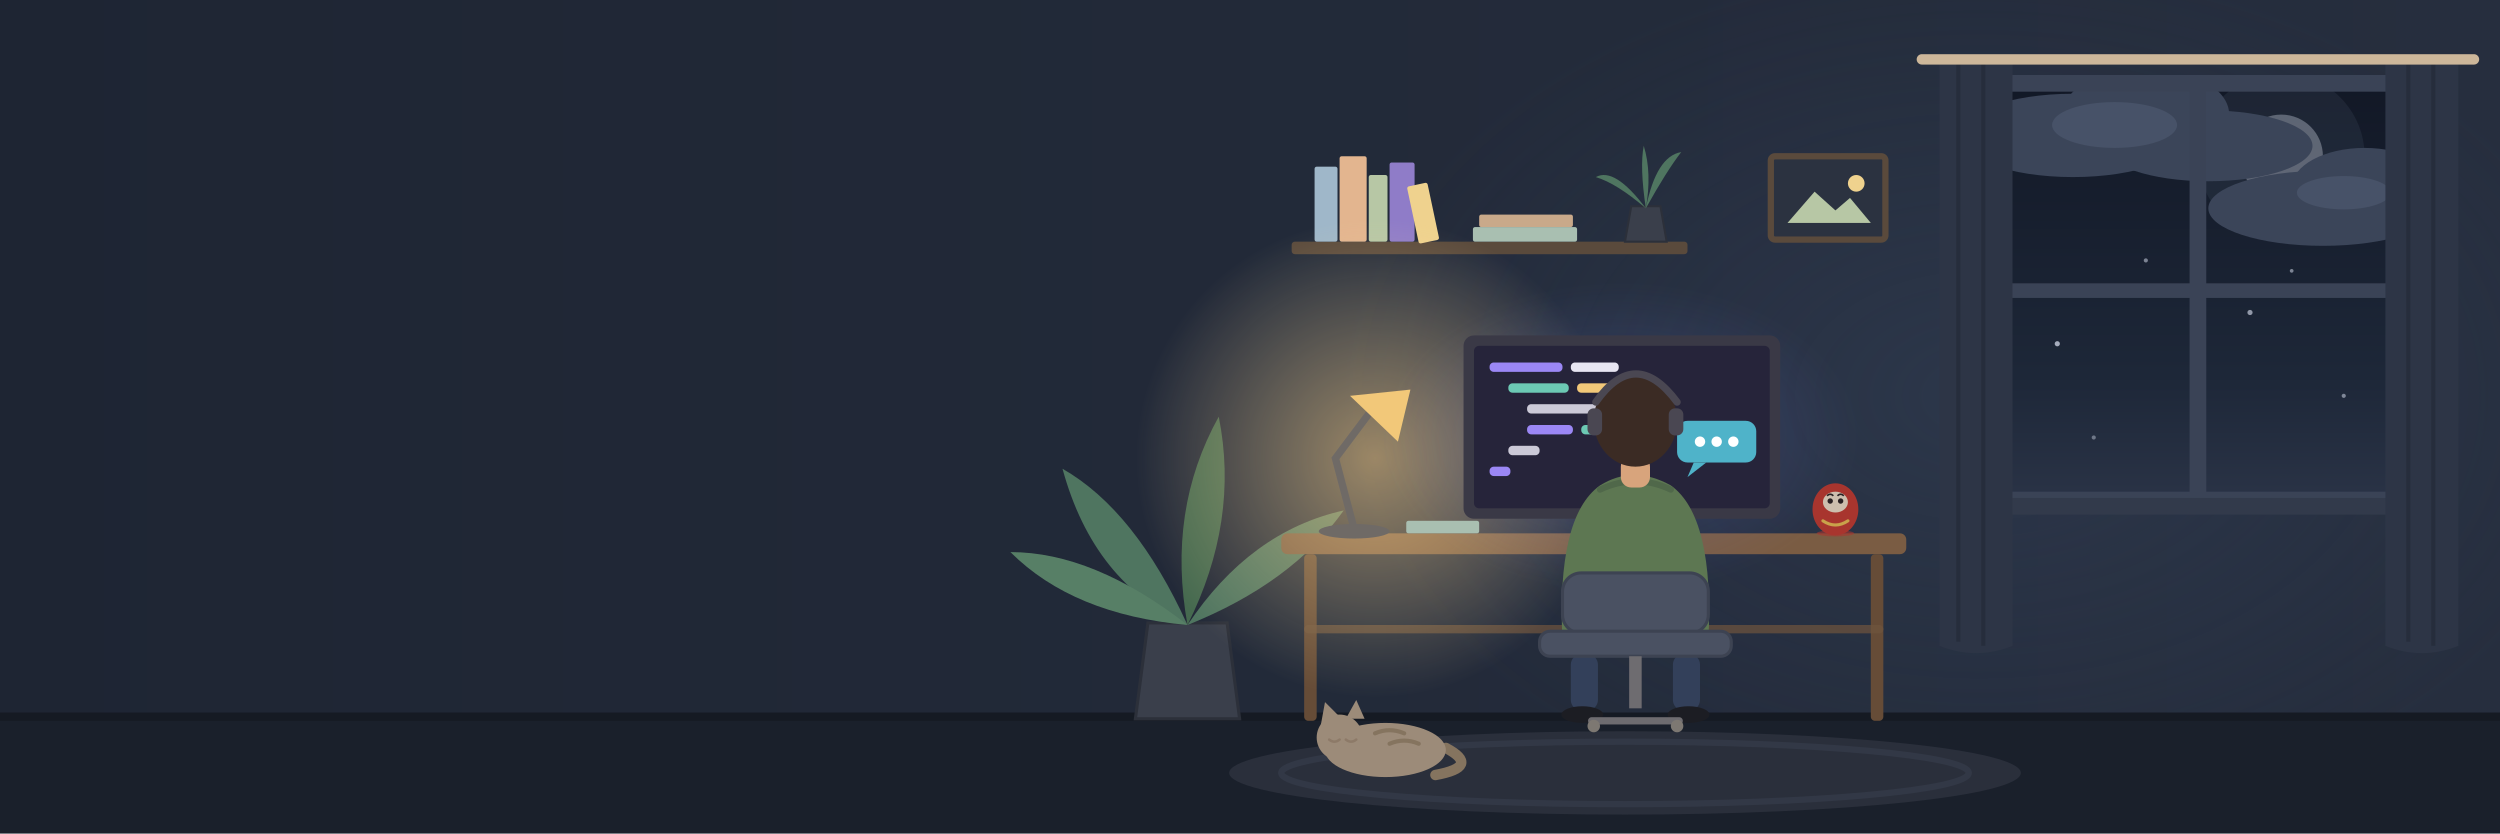
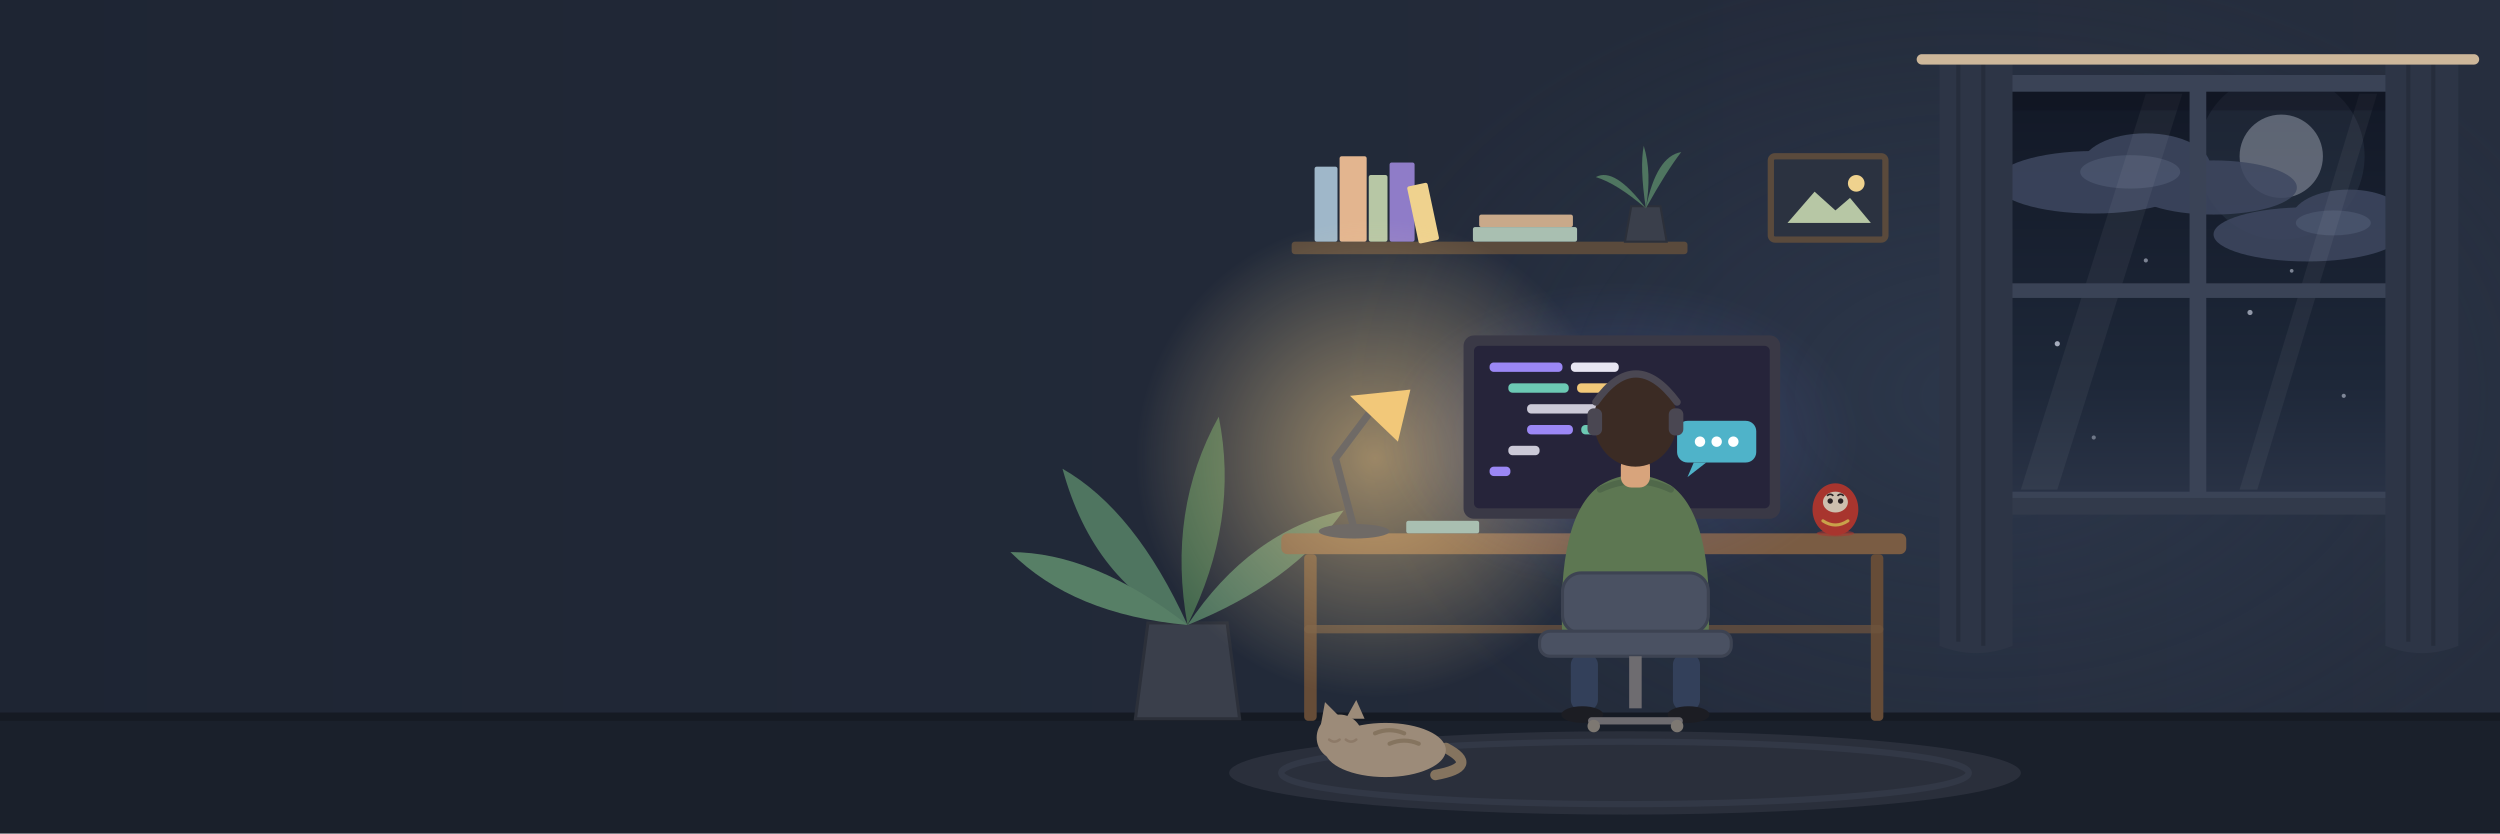
<svg xmlns="http://www.w3.org/2000/svg" width="2400" height="800" viewBox="0 0 2400 800">
  <defs>
    <linearGradient id="wall" x1="0" x2="1" y1="0" y2="0">
      <stop offset="0" stop-color="#1e2533" />
      <stop offset="1" stop-color="#262e3e" />
    </linearGradient>
    <linearGradient id="sky" x1="0" x2="0" y1="0" y2="1">
      <stop offset="0" stop-color="#121826" />
      <stop offset=".7" stop-color="#1d2738" />
      <stop offset="1" stop-color="#2a3346" />
    </linearGradient>
    <radialGradient id="glow" cx=".5" cy=".5" r=".5">
      <stop offset="0" stop-color="#ffd38a" stop-opacity=".55" />
      <stop offset="1" stop-color="#ffe2a8" stop-opacity="0" />
    </radialGradient>
    <radialGradient id="sun" cx=".5" cy=".5" r=".5">
      <stop offset="0" stop-color="#3a4a66" stop-opacity=".35" />
      <stop offset="1" stop-color="#3a4a66" stop-opacity="0" />
    </radialGradient>
    <radialGradient id="screen" cx=".5" cy=".5" r=".5">
      <stop offset="0" stop-color="#7f8cff" stop-opacity=".22" />
      <stop offset="1" stop-color="#7f8cff" stop-opacity="0" />
    </radialGradient>
    <clipPath id="win">
-       <rect x="1920" y="80" width="380" height="400" rx="6" />
+       <rect x="1928" y="88" width="364" height="384" rx="2" />
    </clipPath>
  </defs>
  <rect width="2400" height="800" fill="url(#wall)" />
  <ellipse cx="1900" cy="380" rx="620" ry="420" fill="url(#sun)" />
  <rect y="690" width="2400" height="110" fill="#1a202b" />
  <rect y="684" width="2400" height="8" fill="#151a23" />
  <rect x="1920" y="80" width="380" height="400" rx="6" fill="url(#sky)" />
  <g clip-path="url(#win)">
    <circle cx="2190" cy="150" r="40" fill="#d9deea" opacity=".35" />
    <circle cx="2190" cy="150" r="80" fill="#9fb0d0" opacity=".08" />
    <g fill="#dfe6f5">
      <circle cx="1975" cy="330" r="2.5" opacity=".7" />
      <circle cx="2060" cy="250" r="2" opacity=".5" />
      <circle cx="2160" cy="300" r="2.5" opacity=".6" />
      <circle cx="2250" cy="380" r="2" opacity=".5" />
      <circle cx="2010" cy="420" r="2" opacity=".4" />
      <circle cx="2200" cy="260" r="1.8" opacity=".5" />
    </g>
-     <g fill="#3b4559">
-       <ellipse cx="1990" cy="130" rx="110" ry="40" />
-       <ellipse cx="2060" cy="110" rx="80" ry="45" />
-       <ellipse cx="2120" cy="140" rx="100" ry="34" />
-       <ellipse cx="2230" cy="200" rx="110" ry="36" />
-       <ellipse cx="2270" cy="180" rx="70" ry="38" />
+     <g fill="#3e4860" opacity=".85">
+       <ellipse cx="2010" cy="175" rx="95" ry="30" />
+       <ellipse cx="2060" cy="160" rx="62" ry="32" />
+       <ellipse cx="2125" cy="180" rx="80" ry="26" />
+       <ellipse cx="2215" cy="225" rx="90" ry="26" />
+       <ellipse cx="2255" cy="210" rx="55" ry="28" />
    </g>
-     <g fill="#4a556b" opacity=".8">
-       <ellipse cx="2030" cy="120" rx="60" ry="22" />
-       <ellipse cx="2250" cy="185" rx="45" ry="16" />
+     <g fill="#4d5870" opacity=".7">
+       <ellipse cx="2045" cy="165" rx="48" ry="16" />
+       <ellipse cx="2240" cy="214" rx="36" ry="12" />
    </g>
+     <g fill="#ffffff" opacity=".05">
+       <path d="M1940 470 L2060 90 L2095 90 L1975 470 Z" />
+       <path d="M2150 470 L2265 90 L2282 90 L2167 470 Z" />
+     </g>
+     <rect x="1928" y="88" width="364" height="18" fill="#0d121c" opacity=".35" />
  </g>
  <rect x="1920" y="80" width="380" height="400" rx="6" fill="none" stroke="#3a4356" stroke-width="16" />
  <rect x="2102" y="80" width="16" height="400" fill="#3a4356" />
  <rect x="1920" y="272" width="380" height="14" fill="#3a4356" />
  <rect x="1900" y="478" width="420" height="16" rx="4" fill="#323a4b" />
  <path d="M1862 60 h70 v560 q-35 14 -70 0 z" fill="#2d3546" />
  <path d="M1880 60 v556 M1904 60 v560" stroke="#262d3c" stroke-width="4" />
  <path d="M2290 60 h70 v560 q-35 14 -70 0 z" fill="#2d3546" />
  <path d="M2312 60 v556 M2336 60 v560" stroke="#262d3c" stroke-width="4" />
  <rect x="1840" y="52" width="540" height="10" rx="5" fill="#cdb79a" />
  <rect x="1240" y="232" width="380" height="12" rx="3" fill="#5a4a3c" />
  <g>
    <rect x="1262" y="160" width="22" height="72" rx="2" fill="#9fb7c9" />
    <rect x="1286" y="150" width="26" height="82" rx="2" fill="#e3b58f" />
    <rect x="1314" y="168" width="18" height="64" rx="2" fill="#b7c7a5" />
    <rect x="1334" y="156" width="24" height="76" rx="2" fill="#8f7cc8" />
    <rect x="1362" y="176" width="20" height="56" rx="2" fill="#efd28e" transform="rotate(-12 1372 232)" />
    <rect x="1420" y="206" width="90" height="12" rx="2" fill="#c9a98a" />
    <rect x="1414" y="218" width="100" height="14" rx="2" fill="#a9bfb1" />
  </g>
  <path d="M1560 232 h40 l-6 -34 h-28 z" fill="#3a3f4b" stroke="#2c303a" stroke-width="2" />
  <path d="M1580 200 q-30 -40 -48 -30 q20 6 48 30 z M1580 200 q10 -50 34 -54 q-14 18 -34 54 z M1580 200 q-6 -40 -2 -60 q8 26 2 60 z" fill="#4f7560" />
  <path d="M1090 690 h100 l-12 -92 h-76 z" fill="#3a3f4b" stroke="#2c303a" stroke-width="3" />
  <g fill="#4f7560">
    <path d="M1140 600 q-90 -40 -120 -150 q70 40 120 150 z" />
    <path d="M1140 600 q-20 -110 30 -200 q20 100 -30 200 z" fill="#45694f" />
    <path d="M1140 600 q60 -90 150 -110 q-50 70 -150 110 z" />
    <path d="M1140 600 q-110 -10 -170 -70 q80 0 170 70 z" fill="#577f66" />
  </g>
  <ellipse cx="1560" cy="742" rx="380" ry="40" fill="#2a2f3b" />
  <ellipse cx="1560" cy="742" rx="330" ry="30" fill="none" stroke="#323846" stroke-width="6" />
  <rect x="1230" y="512" width="600" height="20" rx="6" fill="#7a5c43" />
  <rect x="1252" y="532" width="12" height="160" rx="4" fill="#664c37" />
  <rect x="1796" y="532" width="12" height="160" rx="4" fill="#664c37" />
  <rect x="1252" y="600" width="556" height="8" rx="4" fill="#6f543d" opacity=".7" />
  <circle cx="1320" cy="440" r="230" fill="url(#glow)" />
  <ellipse cx="1556" cy="420" rx="230" ry="150" fill="url(#screen)" />
  <ellipse cx="1300" cy="510" rx="34" ry="7" fill="#6f6a66" />
  <path d="M1300 508 L1282 440 L1318 392" stroke="#6f6a66" stroke-width="7" fill="none" stroke-linecap="round" />
  <path d="M1296 380 l58 -6 l-12 50 z" fill="#f2c879" />
  <rect x="1550" y="490" width="14" height="24" fill="#8b8a92" />
  <rect x="1515" y="506" width="84" height="8" rx="4" fill="#8b8a92" />
  <rect x="1405" y="322" width="304" height="176" rx="10" fill="#3a3946" />
  <rect x="1415" y="332" width="284" height="156" rx="5" fill="#26243a" />
  <g>
    <rect x="1430" y="348" width="70" height="9" rx="4" fill="#9b87f5" />
    <rect x="1508" y="348" width="46" height="9" rx="4" fill="#e8e6f2" />
    <rect x="1448" y="368" width="58" height="9" rx="4" fill="#6cc9b4" />
    <rect x="1514" y="368" width="84" height="9" rx="4" fill="#f2c879" />
    <rect x="1466" y="388" width="104" height="9" rx="4" fill="#e8e6f2" opacity=".85" />
    <rect x="1466" y="408" width="44" height="9" rx="4" fill="#9b87f5" />
    <rect x="1518" y="408" width="60" height="9" rx="4" fill="#6cc9b4" />
    <rect x="1448" y="428" width="30" height="9" rx="4" fill="#e8e6f2" opacity=".85" />
    <rect x="1430" y="448" width="20" height="9" rx="4" fill="#9b87f5" />
  </g>
  <rect x="1610" y="404" width="76" height="40" rx="10" fill="#4fb3c9" />
  <path d="M1626 444 l-6 14 l18 -14 z" fill="#4fb3c9" />
  <circle cx="1632" cy="424" r="5" fill="#ffffff" />
  <circle cx="1648" cy="424" r="5" fill="#ffffff" />
  <circle cx="1664" cy="424" r="5" fill="#ffffff" />
  <ellipse cx="1762" cy="489" rx="22" ry="25" fill="#a8352e" />
  <ellipse cx="1762" cy="482" rx="12" ry="10" fill="#cdbfae" />
  <circle cx="1757" cy="481" r="2.6" fill="#2a2224" />
  <circle cx="1767" cy="481" r="2.6" fill="#2a2224" />
  <path d="M1754 476 q3 -3 6 0 M1764 476 q3 -3 6 0" stroke="#2a2224" stroke-width="1.6" fill="none" />
  <path d="M1750 500 q12 8 24 0" stroke="#c9a24a" stroke-width="3" fill="none" stroke-linecap="round" />
  <ellipse cx="1762" cy="512" rx="18" ry="3" fill="#a8352e" opacity=".6" />
  <rect x="1350" y="500" width="70" height="12" rx="2" fill="#a9bfb1" />
  <path d="M1500 616 q-6 -120 36 -150 q32 -20 68 0 q42 30 36 150 z" fill="#5d7752" />
  <path d="M1536 470 q34 -16 68 0" fill="none" stroke="#50684a" stroke-width="6" stroke-linecap="round" />
  <rect x="1556" y="438" width="28" height="30" rx="10" fill="#d8a47c" />
  <ellipse cx="1544" cy="414" rx="8" ry="12" fill="#d8a47c" />
  <ellipse cx="1596" cy="414" rx="8" ry="12" fill="#d8a47c" />
  <ellipse cx="1570" cy="404" rx="40" ry="44" fill="#3b2b24" />
  <path d="M1532 398 q38 -54 78 0" fill="none" stroke="#4a4752" stroke-width="7" stroke-linecap="round" transform="translate(0 -12)" />
  <rect x="1524" y="392" width="14" height="26" rx="6" fill="#4a4752" />
  <rect x="1602" y="392" width="14" height="26" rx="6" fill="#4a4752" />
  <rect x="1508" y="628" width="26" height="54" rx="10" fill="#33405a" />
  <rect x="1606" y="628" width="26" height="54" rx="10" fill="#33405a" />
  <ellipse cx="1519" cy="686" rx="20" ry="8" fill="#1c1d23" />
  <ellipse cx="1621" cy="686" rx="20" ry="8" fill="#1c1d23" />
  <rect x="1500" y="550" width="140" height="58" rx="18" fill="#4a5162" />
  <rect x="1500" y="550" width="140" height="58" rx="18" fill="none" stroke="#3d4352" stroke-width="3" />
  <rect x="1478" y="606" width="184" height="24" rx="10" fill="#4a5162" stroke="#3d4352" stroke-width="3" />
  <rect x="1564" y="630" width="12" height="50" fill="#6e6c70" />
  <path d="M1528 692 h84" stroke="#6e6c70" stroke-width="7" stroke-linecap="round" />
  <circle cx="1530" cy="697" r="6" fill="#7d7872" />
  <circle cx="1610" cy="697" r="6" fill="#7d7872" />
  <g transform="translate(1330 712)">
    <path d="M58 6 q34 18 -10 26" fill="none" stroke="#85745f" stroke-width="10" stroke-linecap="round" />
    <ellipse cx="0" cy="8" rx="58" ry="26" fill="#9c8b79" />
    <circle cx="-44" cy="-4" r="22" fill="#9c8b79" />
    <path d="M-62 -16 l4 -22 l14 14 z M-38 -22 l10 -18 l8 18 z" fill="#9c8b79" />
    <path d="M-54 -2 q5 4 10 0 M-38 -2 q5 4 10 0" stroke="#8d7a68" stroke-width="2.5" fill="none" stroke-linecap="round" />
    <path d="M-10 -8 q14 -6 28 0 M4 2 q14 -6 28 0" stroke="#85745f" stroke-width="4" fill="none" stroke-linecap="round" />
  </g>
  <rect x="1700" y="150" width="110" height="80" rx="4" fill="#2b3240" stroke="#5a4a3c" stroke-width="6" />
  <path d="M1716 214 l26 -30 l20 18 l14 -12 l20 24 z" fill="#b7c7a5" />
  <circle cx="1782" cy="176" r="8" fill="#efd28e" />
</svg>
